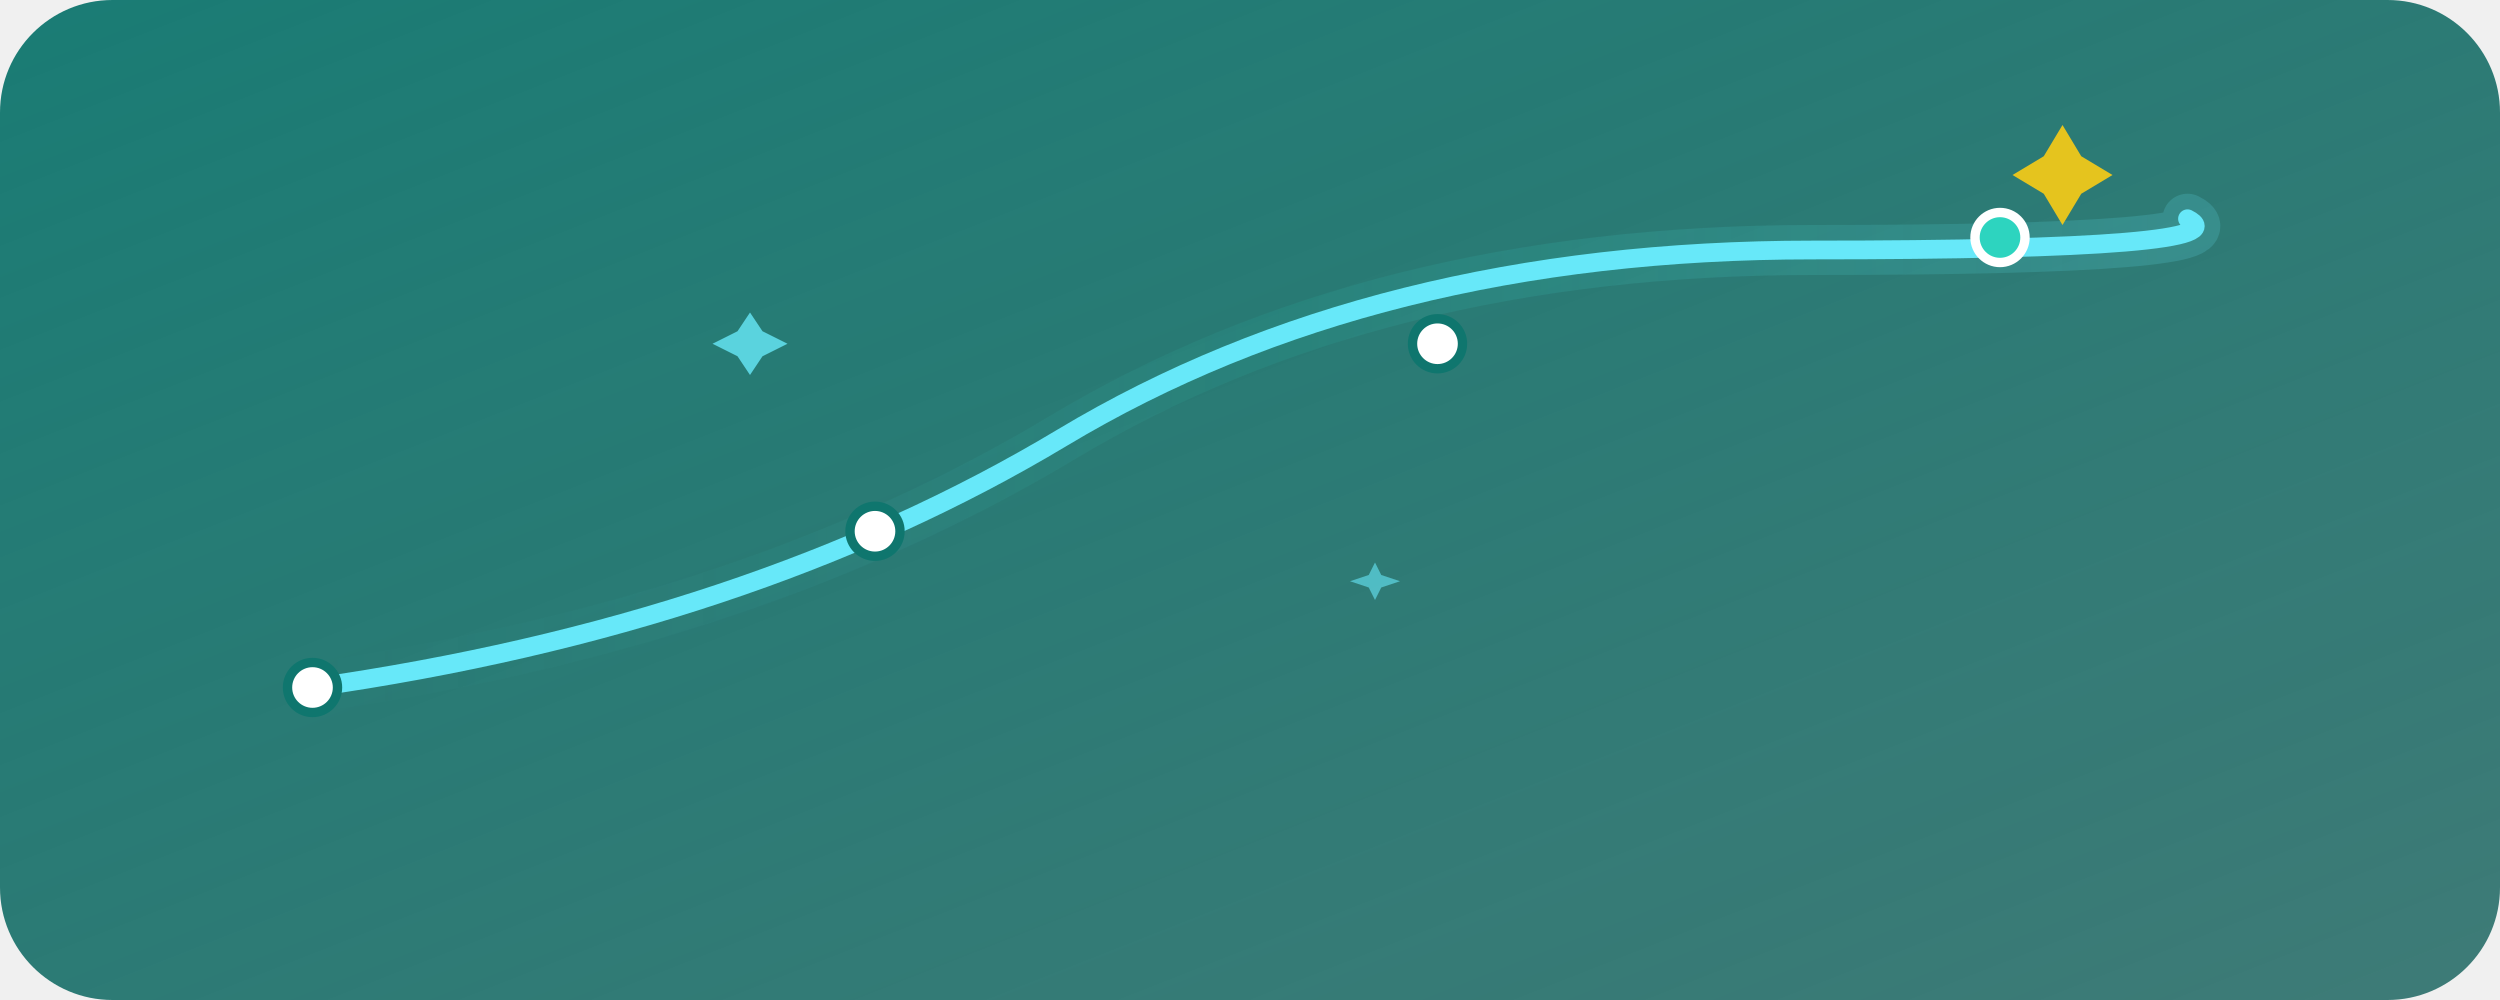
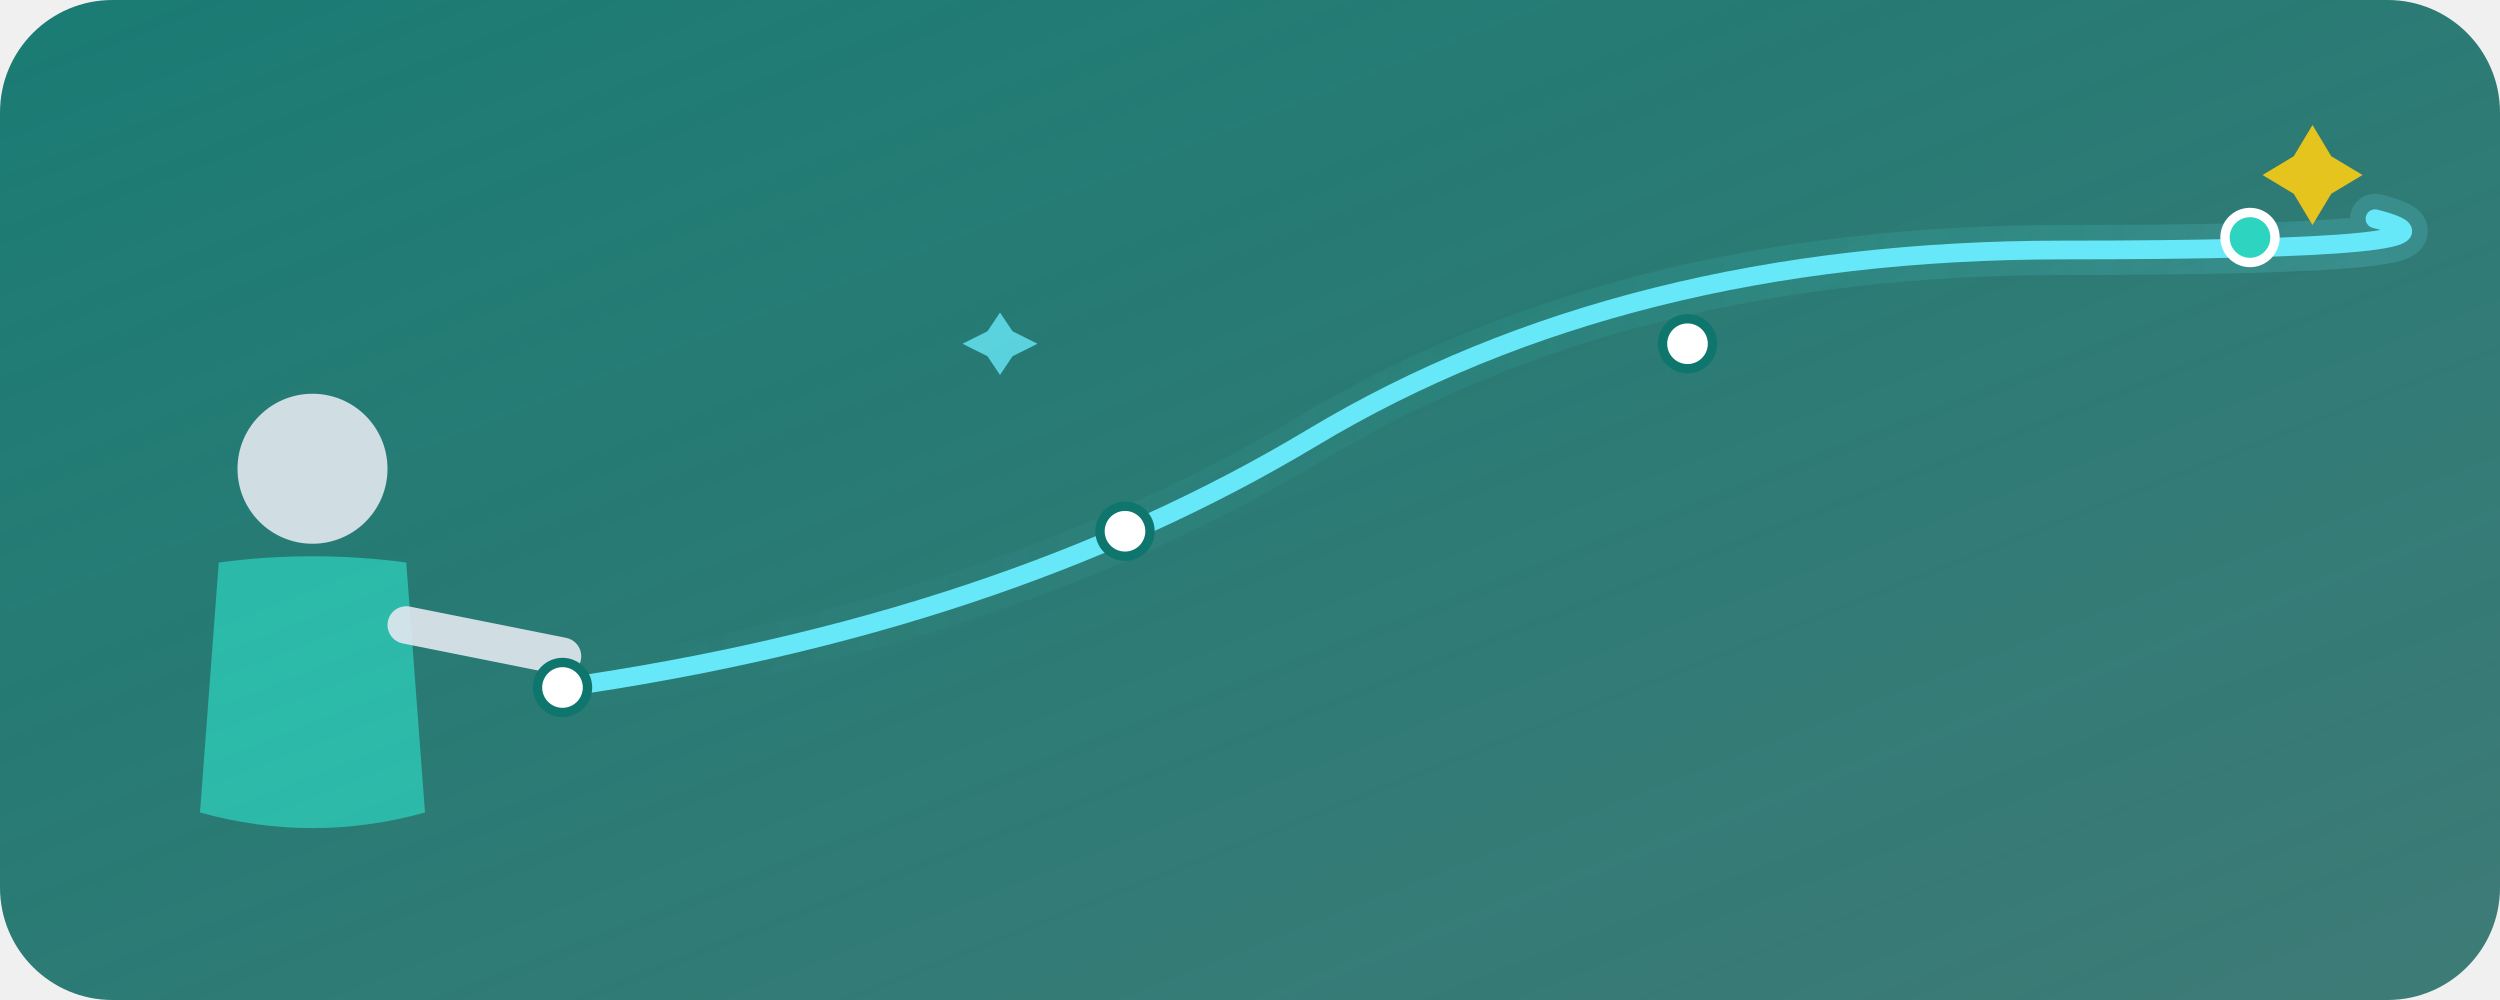
<svg xmlns="http://www.w3.org/2000/svg" viewBox="0 0 400 160" width="100%" height="160">
  <defs>
    <linearGradient id="ai-grad" x1="0%" y1="0%" x2="100%" y2="100%">
      <stop offset="0%" stop-color="#0f766e" stop-opacity="0.95" />
      <stop offset="100%" stop-color="#115e59" stop-opacity="0.8" />
    </linearGradient>
    <linearGradient id="glow-grad" x1="0%" y1="0%" x2="100%" y2="0%">
      <stop offset="0%" stop-color="#67e8f9" stop-opacity="0" />
      <stop offset="50%" stop-color="#2dd4bf" stop-opacity="0.3" />
      <stop offset="100%" stop-color="#67e8f9" stop-opacity="0.6" />
    </linearGradient>
  </defs>
  <rect width="100%" height="100%" rx="18" fill="url(#ai-grad)" />
-   <path d="M 50 110 Q 120 100 170 70 T 290 40 T 350 35" fill="none" stroke="url(#glow-grad)" stroke-width="8" stroke-linecap="round" opacity="0.3" />
-   <path d="M 50 110 Q 120 100 170 70 T 290 40 T 350 35" fill="none" stroke="#67e8f9" stroke-width="3" stroke-linecap="round" />
-   <circle cx="50" cy="110" r="4" fill="#ffffff" stroke="#0f766e" stroke-width="1.5" />
-   <circle cx="140" cy="85" r="4" fill="#ffffff" stroke="#0f766e" stroke-width="1.5" />
-   <circle cx="230" cy="55" r="4" fill="#ffffff" stroke="#0f766e" stroke-width="1.5" />
-   <circle cx="320" cy="38" r="4" fill="#2dd4bf" stroke="#ffffff" stroke-width="1.5" />
-   <path d="M 330 20 L 333 25 L 338 28 L 333 31 L 330 36 L 327 31 L 322 28 L 327 25 Z" fill="#facc15" opacity="0.9" />
-   <path d="M 120 50 L 122 53 L 126 55 L 122 57 L 120 60 L 118 57 L 114 55 L 118 53 Z" fill="#67e8f9" opacity="0.8" />
-   <path d="M 220 90 L 221 92 L 224 93 L 221 94 L 220 96 L 219 94 L 216 93 L 219 92 Z" fill="#67e8f9" opacity="0.6" />
+   <g transform="translate(30, 60)">
+     <circle cx="20" cy="15" r="12" fill="#e2e8f0" opacity="0.9" />
+     <path d="M 5 30 Q 20 28 35 30 L 38 70 Q 20 75 2 70 Z" fill="#2dd4bf" opacity="0.7" />
+     <path d="M 35 40 L 60 45" stroke="#e2e8f0" stroke-width="6" stroke-linecap="round" opacity="0.9" />
+   </g>
+   <path d="M 90 110 Q 160 100 210 70 T 330 40 T 380 35" fill="none" stroke="url(#glow-grad)" stroke-width="8" stroke-linecap="round" opacity="0.3" />
+   <path d="M 90 110 Q 160 100 210 70 T 330 40 T 380 35" fill="none" stroke="#67e8f9" stroke-width="3" stroke-linecap="round" />
+   <circle cx="90" cy="110" r="4" fill="#ffffff" stroke="#0f766e" stroke-width="1.5" />
+   <circle cx="180" cy="85" r="4" fill="#ffffff" stroke="#0f766e" stroke-width="1.5" />
+   <circle cx="270" cy="55" r="4" fill="#ffffff" stroke="#0f766e" stroke-width="1.5" />
+   <circle cx="360" cy="38" r="4" fill="#2dd4bf" stroke="#ffffff" stroke-width="1.5" />
+   <path d="M 370 20 L 373 25 L 378 28 L 373 31 L 370 36 L 367 31 L 362 28 L 367 25 Z" fill="#facc15" opacity="0.9" />
+   <path d="M 160 50 L 162 53 L 166 55 L 162 57 L 160 60 L 158 57 L 154 55 L 158 53 Z" fill="#67e8f9" opacity="0.8" />
</svg>
